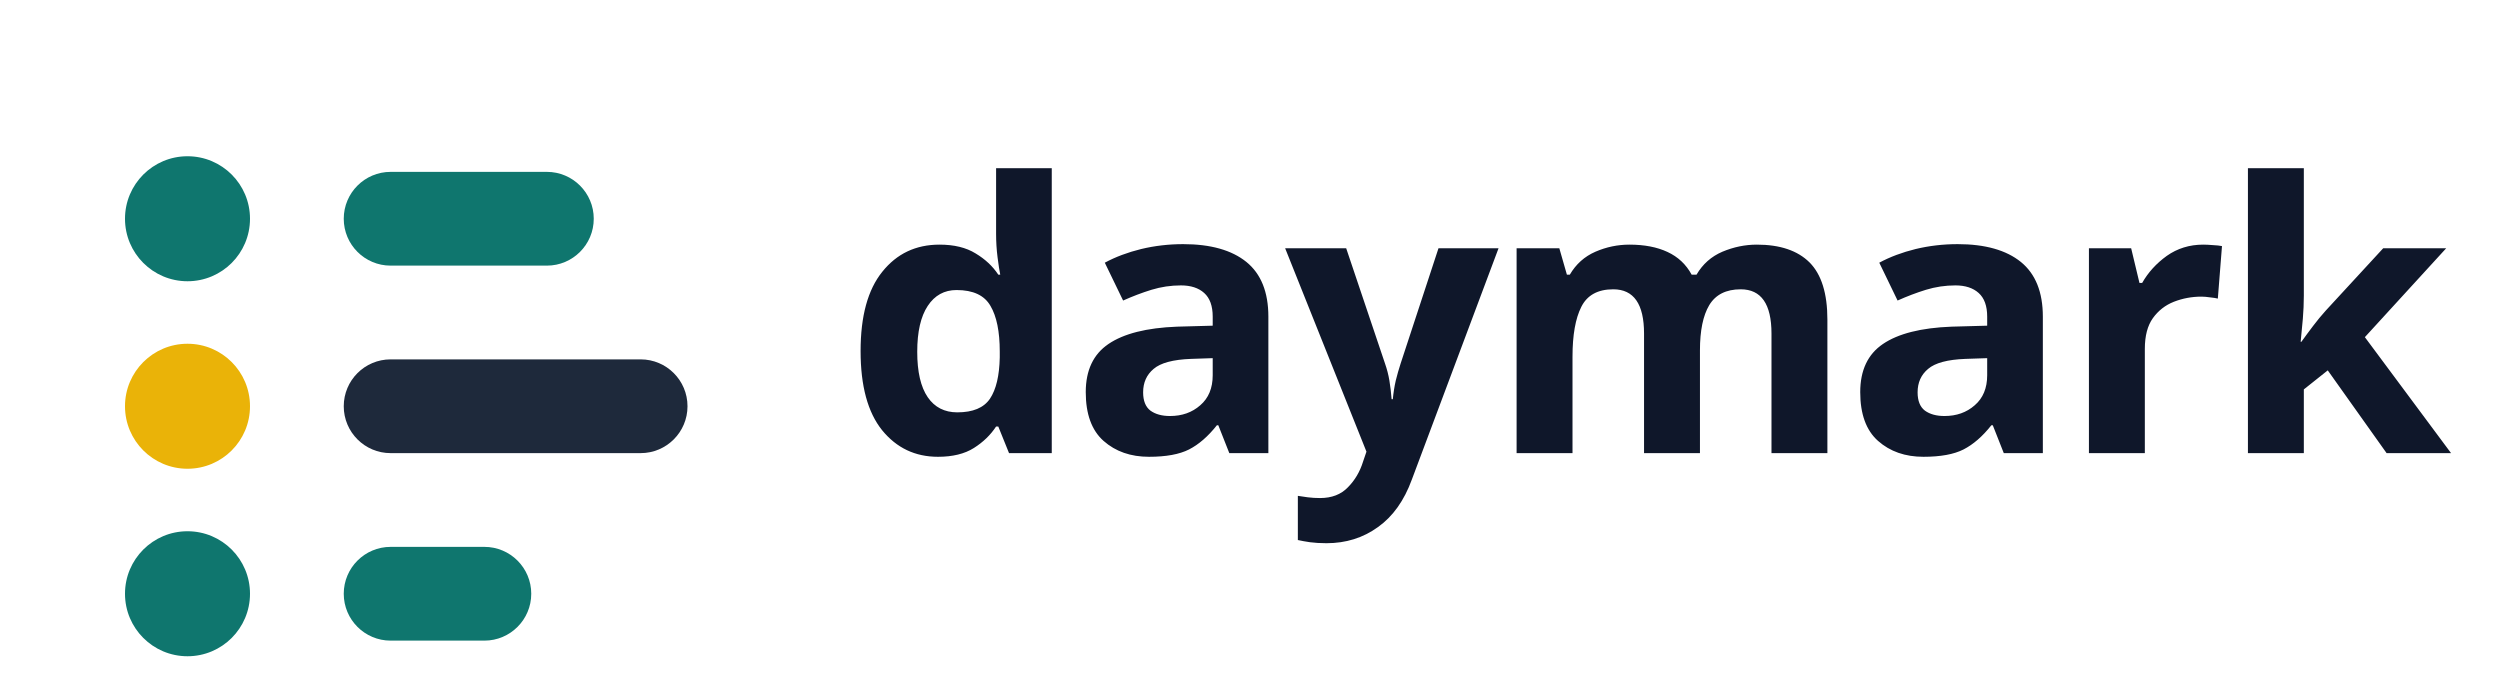
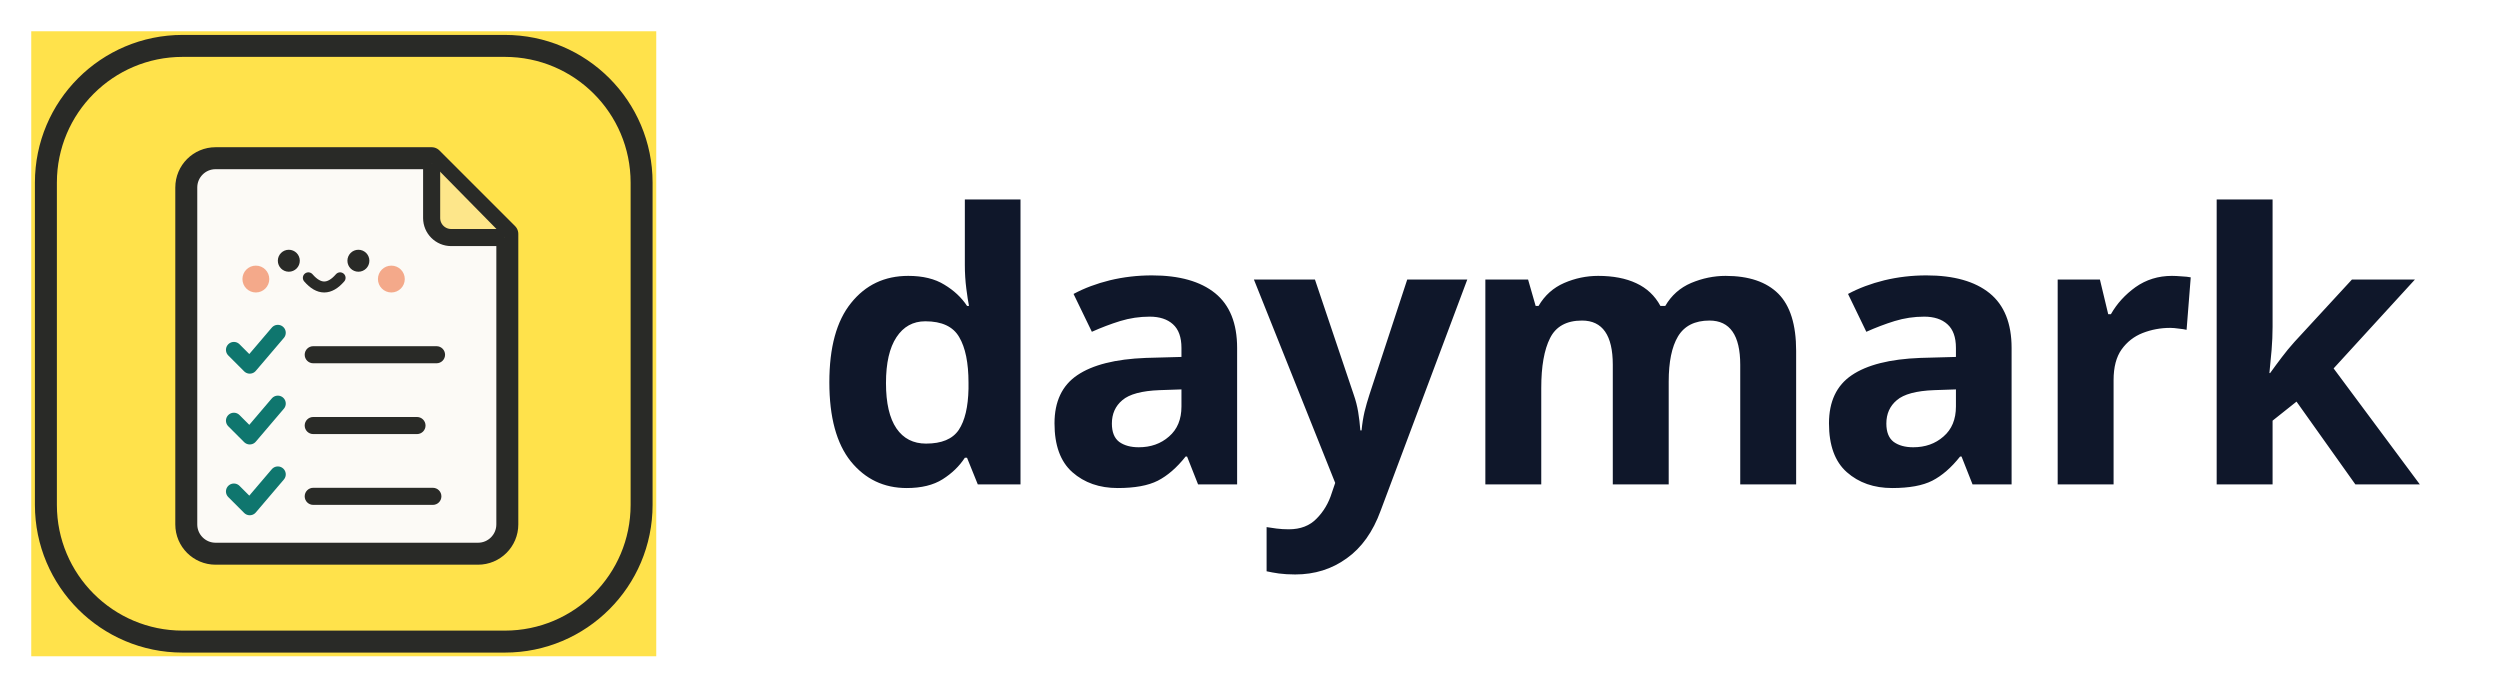
<svg xmlns="http://www.w3.org/2000/svg" viewBox="0 0 160 44" fill="none">
-   <g transform="translate(4, 6)">
-     <circle cx="8" cy="8" r="4" fill="#0F766E" />
-     <rect x="18" y="5" width="16" height="6" rx="3" fill="#0F766E" />
-     <circle cx="8" cy="20" r="4" fill="#EAB308" />
-     <rect x="18" y="17" width="22" height="6" rx="3" fill="#1E293B" />
-     <circle cx="8" cy="32" r="4" fill="#0F766E" />
-     <rect x="18" y="29" width="12" height="6" rx="3" fill="#0F766E" />
-   </g>
-   <text x="54" y="29" font-family="'Plus Jakarta Sans Variable', system-ui, sans-serif" font-size="24" font-weight="800" fill="#0F172A" letter-spacing="-0.03em">daymark</text>
+   <svg x="2" y="2" width="40" height="40" viewBox="0 0 512 512">
+     <rect width="512" height="512" fill="#FFE24B" />
+     <rect x="12" y="12" width="488" height="488" rx="112" fill="#FFE24B" stroke="#292A27" stroke-width="18" />
+     <path d="M151 104h177l62 62v238a24 24 0 0 1-24 24H151a24 24 0 0 1-24-24V128a24 24 0 0 1 24-24Z" fill="#FCFAF6" stroke="#292A27" stroke-width="18" stroke-linejoin="round" />
+     <path d="M328 108v45a16 16 0 0 0 16 16h44" fill="#FDE68A" stroke="#292A27" stroke-width="14" stroke-linejoin="round" />
+     <g fill="#292A27">
+       <circle cx="211" cy="188" r="9" />
+       <circle cx="268" cy="188" r="9" />
+     </g>
+     <g fill="#F4A98A">
+       <circle cx="184" cy="203" r="11" />
+       <circle cx="295" cy="203" r="11" />
+     </g>
+     <path d="M227 202q13 15 26 0" fill="none" stroke="#292A27" stroke-width="9" stroke-linecap="round" />
+     <g fill="none" stroke="#0F766E" stroke-linecap="round" stroke-linejoin="round">
+       <path d="m166 261 13 13 23-27" stroke-width="13" />
+       <path d="m166 319 13 13 23-27" stroke-width="13" />
+       <path d="m166 377 13 13 23-27" stroke-width="13" />
+     </g>
+     <g fill="#292A27">
+       <rect x="224" y="258" width="115" height="14" rx="7" />
+       <rect x="224" y="316" width="99" height="14" rx="7" />
+       <rect x="224" y="374" width="112" height="14" rx="7" />
+     </g>
+   </svg>
+   <text x="52" y="31" font-family="'Plus Jakarta Sans Variable', system-ui, sans-serif" font-size="24" font-weight="800" fill="#0F172A" letter-spacing="-0.03em">daymark</text>
</svg>
